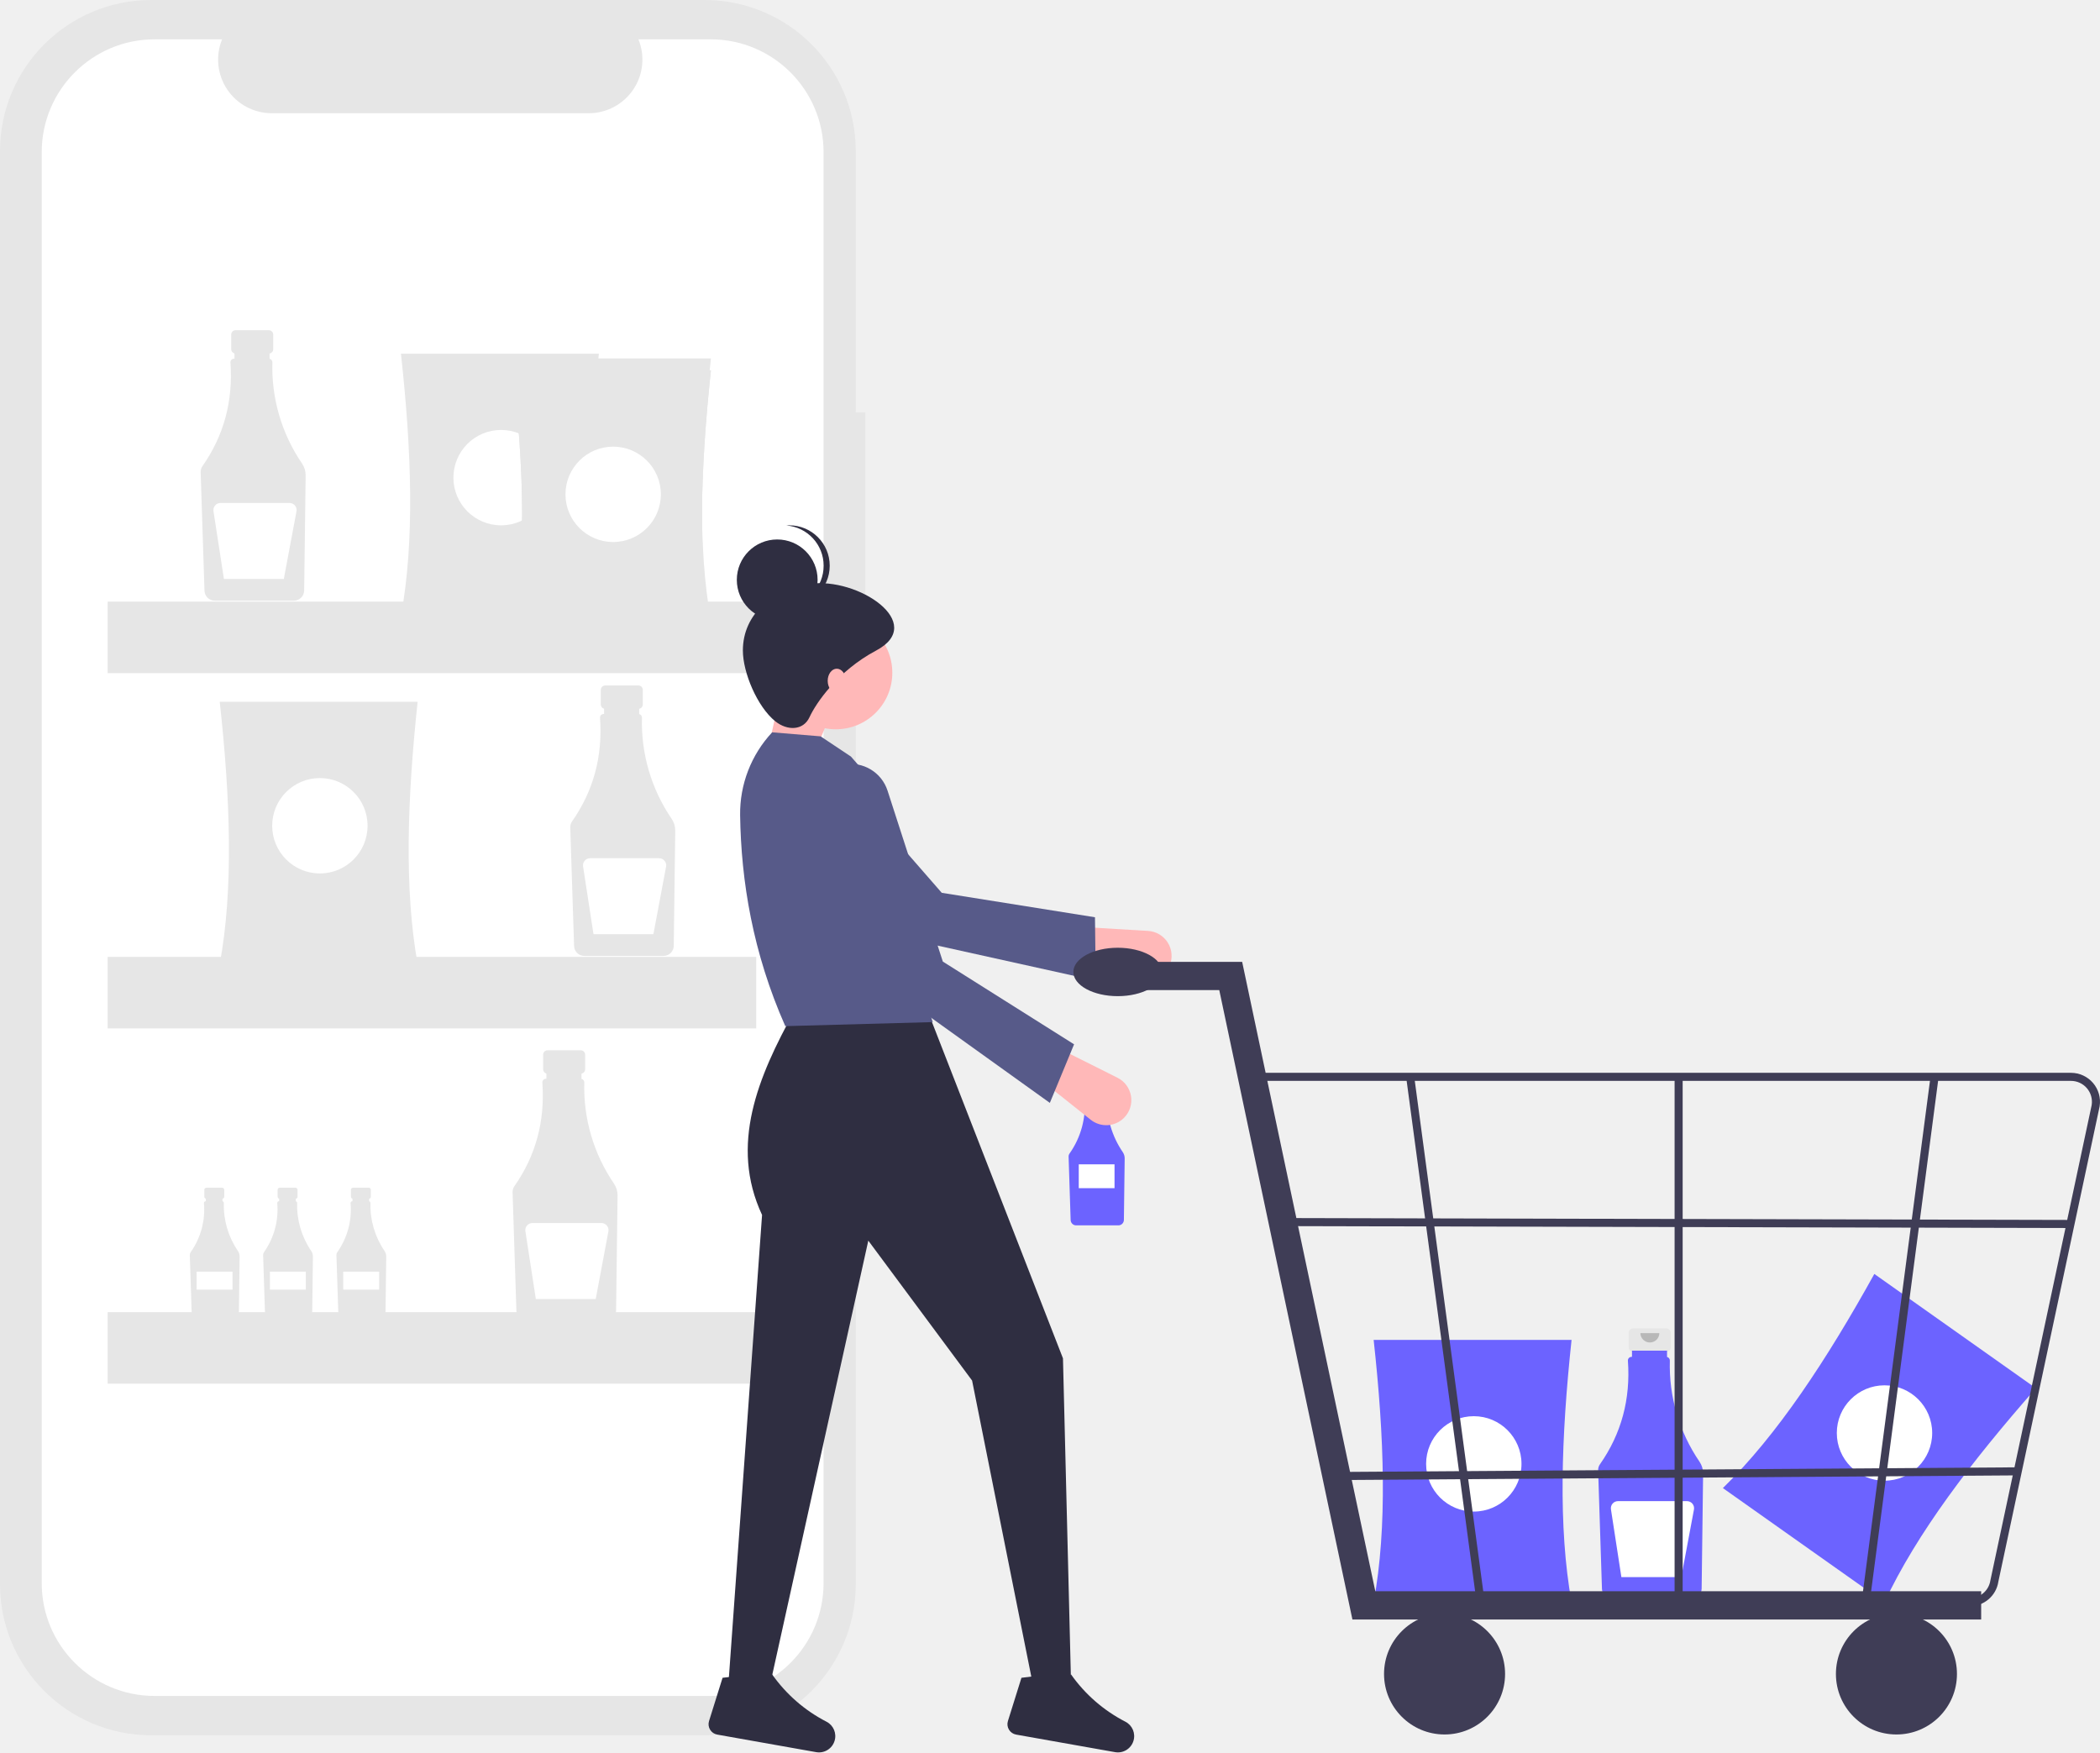
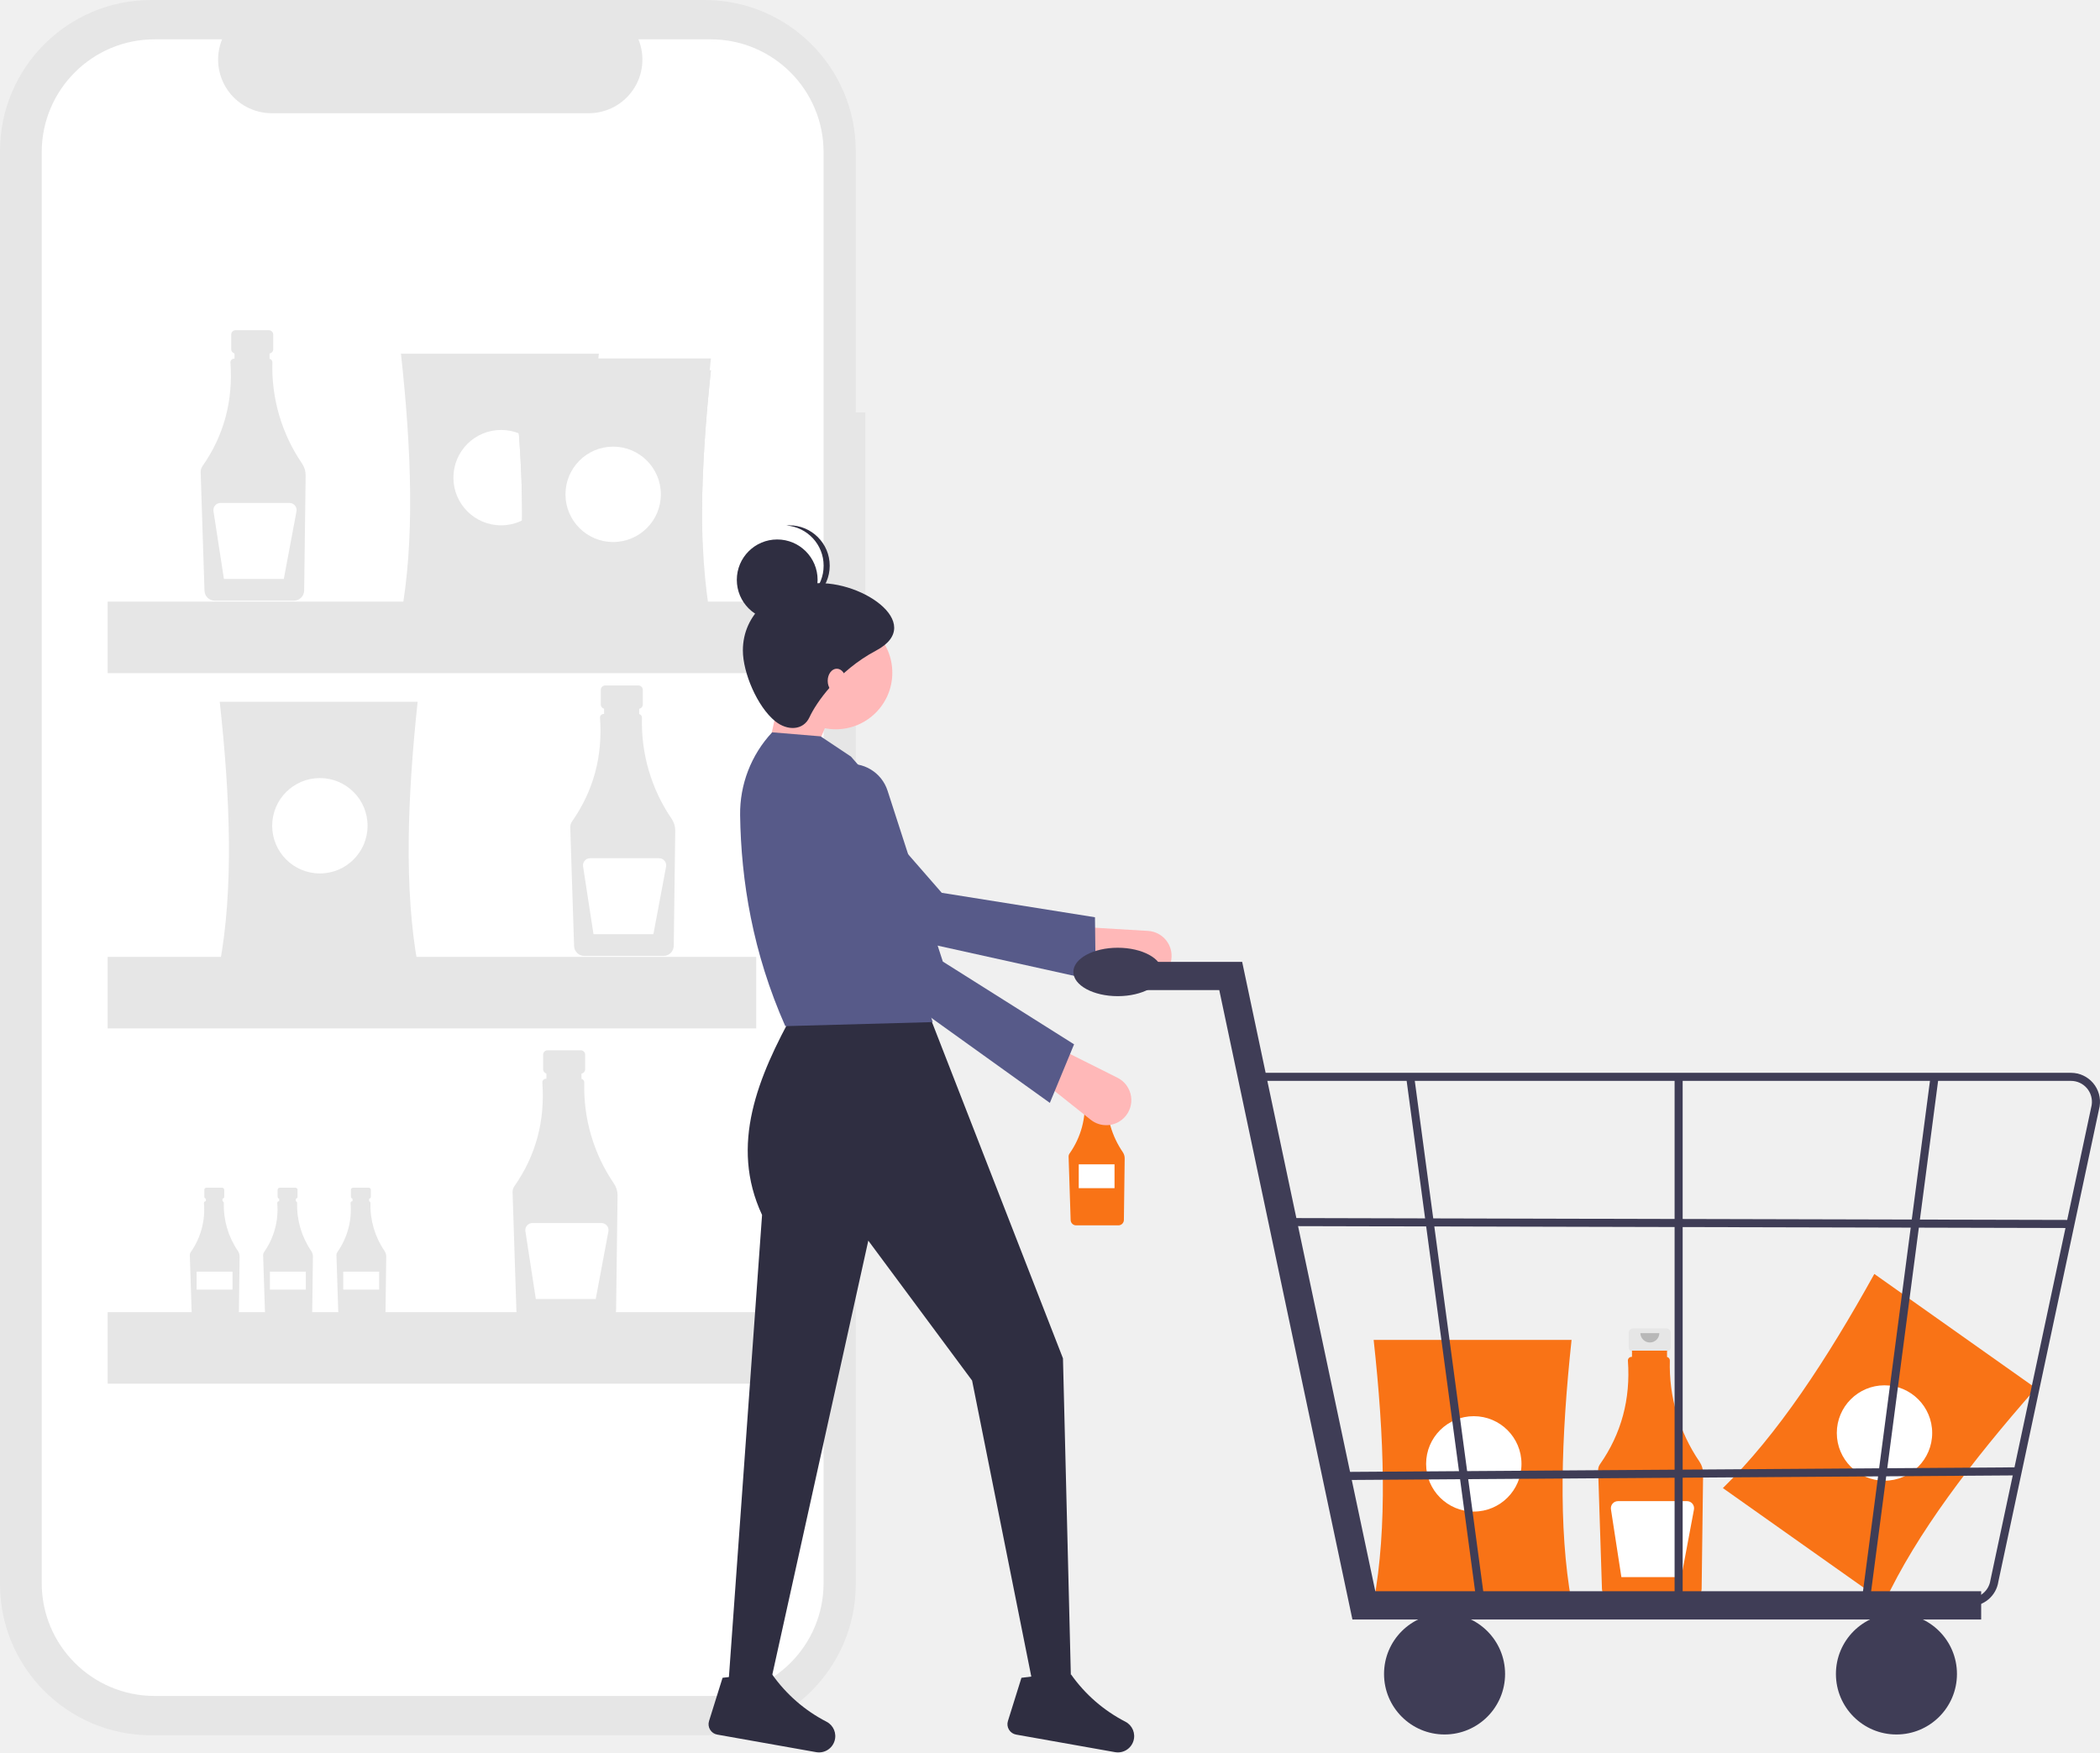
<svg xmlns="http://www.w3.org/2000/svg" data-name="Layer 1" width="888" height="741.048" viewBox="0 0 888 741.048">
  <path d="M521.896,253.856H517.864v-110.453a63.927,63.927,0,0,0-63.927-63.927H219.927A63.927,63.927,0,0,0,156,143.403V749.357A63.927,63.927,0,0,0,219.927,813.284H453.937a63.927,63.927,0,0,0,63.927-63.927V332.478h4.032Z" transform="translate(-156 -79.47583)" fill="#e6e6e6" />
  <path d="M456.516,96.107h-30.546a22.681,22.681,0,0,1-21,31.247H270.91a22.681,22.681,0,0,1-21-31.247h-28.53a47.74,47.74,0,0,0-47.74,47.74V748.912a47.74,47.74,0,0,0,47.74,47.74H456.516a47.74,47.74,0,0,0,47.74-47.74V143.848A47.74,47.74,0,0,0,456.516,96.107Z" transform="translate(-156 -79.47583)" fill="#fff" />
  <path d="M269.672,219.111H255.633a1.861,1.861,0,0,0-1.861,1.861v6.162a1.861,1.861,0,0,0,1.861,1.861h2.327v9.233h9.386v-9.233h2.327a1.861,1.861,0,0,0,1.861-1.861v-6.162A1.861,1.861,0,0,0,269.672,219.111Z" transform="translate(-156 -79.47583)" fill="#e6e6e6" />
  <path d="M283.734,275.507a72.178,72.178,0,0,1-12.557-42.794,1.522,1.522,0,0,0-1.188-1.519v-2.663H255.162v2.626h-.204a1.521,1.521,0,0,0-1.519,1.523q0.0.055.004.111,1.752,24.425-11.833,43.808a4.193,4.193,0,0,0-.759,2.541l1.621,50.151a4.341,4.341,0,0,0,4.304,4.19h33.537a4.343,4.343,0,0,0,4.307-4.264l.625-48.693A8.788,8.788,0,0,0,283.734,275.507Z" transform="translate(-156 -79.47583)" fill="#e6e6e6" />
  <path d="M278.425,292.166H249.234a2.997,2.997,0,0,0-2.962,3.453l4.411,28.673h25.33l5.358-28.577a2.997,2.997,0,0,0-2.946-3.549Z" transform="translate(-156 -79.47583)" fill="#fff" />
  <path d="M425.957,369.345H411.917a1.861,1.861,0,0,0-1.861,1.861v6.162a1.861,1.861,0,0,0,1.861,1.861h2.327v9.233h9.386V379.23h2.327a1.861,1.861,0,0,0,1.861-1.861v-6.162A1.861,1.861,0,0,0,425.957,369.345Z" transform="translate(-156 -79.47583)" fill="#e6e6e6" />
  <path d="M440.019,425.742a72.178,72.178,0,0,1-12.557-42.794,1.522,1.522,0,0,0-1.188-1.519V378.767H411.446v2.626h-.204a1.521,1.521,0,0,0-1.519,1.523q0.0.055.004.111,1.752,24.425-11.833,43.808a4.193,4.193,0,0,0-.759,2.541l1.621,50.151a4.341,4.341,0,0,0,4.304,4.19h33.537a4.343,4.343,0,0,0,4.307-4.264l.625-48.693A8.788,8.788,0,0,0,440.019,425.742Z" transform="translate(-156 -79.47583)" fill="#e6e6e6" />
  <path d="M434.71,442.401H405.518a2.997,2.997,0,0,0-2.962,3.453l4.411,28.673h25.33l5.358-28.577a2.997,2.997,0,0,0-2.946-3.549Z" transform="translate(-156 -79.47583)" fill="#fff" />
  <path d="M249.935,581.733h-6.659a.883.883,0,0,0-.883.883v2.923a.883.883,0,0,0,.883.883h1.104v4.38h4.452v-4.38H249.935a.883.883,0,0,0,.883-.883v-2.923A.883.883,0,0,0,249.935,581.733Z" transform="translate(-156 -79.47583)" fill="#e6e6e6" />
  <path d="M256.605,608.484a34.237,34.237,0,0,1-5.956-20.299.722.722,0,0,0-.564-.721v-1.263H243.052v1.245h-.097a.722.722,0,0,0-.721.723q0,.026.002.053a31.246,31.246,0,0,1-5.613,20.78,1.989,1.989,0,0,0-.36,1.205l.769,23.789a2.059,2.059,0,0,0,2.042,1.988h15.908a2.06,2.06,0,0,0,2.043-2.023l.296-23.097A4.168,4.168,0,0,0,256.605,608.484Z" transform="translate(-156 -79.47583)" fill="#e6e6e6" />
  <rect x="83.137" y="537.753" width="15.179" height="7.59" fill="#fff" />
  <path d="M280.935,581.733h-6.659a.883.883,0,0,0-.883.883v2.923a.883.883,0,0,0,.883.883h1.104v4.38h4.452v-4.38H280.935a.883.883,0,0,0,.883-.883v-2.923A.883.883,0,0,0,280.935,581.733Z" transform="translate(-156 -79.47583)" fill="#e6e6e6" />
  <path d="M287.605,608.484a34.237,34.237,0,0,1-5.956-20.299.722.722,0,0,0-.564-.721v-1.263H274.052v1.245h-.097a.722.722,0,0,0-.721.723q0,.026.002.053a31.246,31.246,0,0,1-5.613,20.78,1.989,1.989,0,0,0-.36,1.205l.769,23.789a2.059,2.059,0,0,0,2.042,1.988h15.908a2.06,2.06,0,0,0,2.043-2.023l.296-23.097A4.168,4.168,0,0,0,287.605,608.484Z" transform="translate(-156 -79.47583)" fill="#e6e6e6" />
  <rect x="114.137" y="537.753" width="15.179" height="7.59" fill="#fff" />
  <path d="M311.935,581.733h-6.659a.883.883,0,0,0-.883.883v2.923a.883.883,0,0,0,.883.883h1.104v4.38h4.452v-4.38H311.935a.883.883,0,0,0,.883-.883v-2.923A.883.883,0,0,0,311.935,581.733Z" transform="translate(-156 -79.47583)" fill="#e6e6e6" />
  <path d="M318.605,608.484a34.237,34.237,0,0,1-5.956-20.299.722.722,0,0,0-.564-.721v-1.263H305.052v1.245h-.097a.722.722,0,0,0-.721.723q0,.026.002.053a31.246,31.246,0,0,1-5.613,20.78,1.989,1.989,0,0,0-.36,1.205l.769,23.789a2.059,2.059,0,0,0,2.042,1.988h15.908a2.06,2.06,0,0,0,2.043-2.023l.296-23.097A4.168,4.168,0,0,0,318.605,608.484Z" transform="translate(-156 -79.47583)" fill="#e6e6e6" />
  <rect x="145.137" y="537.753" width="15.179" height="7.59" fill="#fff" />
  <path d="M401.567,523.613H387.528a1.861,1.861,0,0,0-1.861,1.861v6.162a1.861,1.861,0,0,0,1.861,1.861h2.327v9.233h9.386v-9.233h2.327a1.861,1.861,0,0,0,1.861-1.861v-6.162A1.861,1.861,0,0,0,401.567,523.613Z" transform="translate(-156 -79.47583)" fill="#e6e6e6" />
  <path d="M415.629,580.01a72.178,72.178,0,0,1-12.557-42.794,1.522,1.522,0,0,0-1.188-1.519v-2.663H387.057v2.626h-.204a1.521,1.521,0,0,0-1.519,1.523q0.0.055.004.111,1.752,24.425-11.833,43.808a4.193,4.193,0,0,0-.759,2.541l1.621,50.151a4.341,4.341,0,0,0,4.304,4.19h33.537a4.343,4.343,0,0,0,4.307-4.264l.625-48.693A8.788,8.788,0,0,0,415.629,580.01Z" transform="translate(-156 -79.47583)" fill="#e6e6e6" />
  <path d="M410.32,596.668H381.129a2.997,2.997,0,0,0-2.962,3.453l4.411,28.673h25.33l5.358-28.577a2.997,2.997,0,0,0-2.946-3.549Z" transform="translate(-156 -79.47583)" fill="#fff" />
  <path d="M409.232,339.938H325.544c5.851-31.633,4.505-69.832,0-110.911h83.688C404.847,270.107,403.536,308.305,409.232,339.938Z" transform="translate(-156 -79.47583)" fill="#e6e6e6" />
  <circle cx="211.892" cy="201.982" r="20.166" fill="#fff" />
  <path d="M332.602,487.148H248.914c5.851-31.633,4.505-69.832,0-110.911H332.602C328.217,417.316,326.907,455.515,332.602,487.148Z" transform="translate(-156 -79.47583)" fill="#e6e6e6" />
  <circle cx="135.262" cy="349.192" r="20.166" fill="#fff" />
  <path d="M456.621,346.996H372.933c5.851-31.633,4.505-69.832,0-110.911h83.688C452.236,277.165,450.926,315.363,456.621,346.996Z" transform="translate(-156 -79.47583)" fill="#e6e6e6" />
  <circle cx="259.281" cy="209.04" r="20.166" fill="#fff" />
  <path d="M456.621,341.955H372.933c5.851-31.633,4.505-69.832,0-110.911h83.688C452.236,272.123,450.926,310.322,456.621,341.955Z" transform="translate(-156 -79.47583)" fill="#e6e6e6" />
  <circle cx="259.281" cy="203.998" r="20.166" fill="#fff" />
  <path d="M456.621,346.996H372.933c5.851-31.633,4.505-69.832,0-110.911h83.688C452.236,277.165,450.926,315.363,456.621,346.996Z" transform="translate(-156 -79.47583)" fill="#e6e6e6" />
  <circle cx="259.281" cy="209.04" r="20.166" fill="#fff" />
  <rect x="45.525" y="254.413" width="274.254" height="30.249" fill="#e6e6e6" />
  <rect x="45.525" y="404.647" width="274.254" height="30.249" fill="#e6e6e6" />
  <rect x="45.525" y="554.882" width="274.254" height="30.249" fill="#e6e6e6" />
-   <path d="M952.855,757.075l-68.325-48.326c23.044-22.448,44.002-54.411,64.046-90.551l68.325,48.326C989.599,697.53,966.471,727.96,952.855,757.075Z" transform="translate(-156 -79.47583)" fill="#6c63ff" />
+   <path d="M952.855,757.075l-68.325-48.326c23.044-22.448,44.002-54.411,64.046-90.551l68.325,48.326C989.599,697.53,966.471,727.96,952.855,757.075Z" transform="translate(-156 -79.47583)" fill="#f97316" />
  <circle cx="796.873" cy="605.982" r="20.166" fill="#fff" />
  <path d="M623.262,536.554h-7.5a.994.994,0,0,0-.994.994v3.292a.994.994,0,0,0,.994.994h1.243v4.932h5.014v-4.932h1.243a.994.994,0,0,0,.994-.994v-3.292A.994.994,0,0,0,623.262,536.554Z" transform="translate(-156 -79.47583)" fill="#e6e6e6" />
-   <path d="M630.774,566.682a38.558,38.558,0,0,1-6.708-22.861.813.813,0,0,0-.635-.812v-1.422h-7.921v1.403h-.109a.813.813,0,0,0-.812.814q0,.03.002.059a35.189,35.189,0,0,1-6.322,23.403,2.24,2.24,0,0,0-.405,1.357l.866,26.792a2.319,2.319,0,0,0,2.299,2.238h17.916a2.32,2.32,0,0,0,2.301-2.278l.334-26.012A4.695,4.695,0,0,0,630.774,566.682Z" transform="translate(-156 -79.47583)" fill="#6c63ff" />
+   <path d="M630.774,566.682a38.558,38.558,0,0,1-6.708-22.861.813.813,0,0,0-.635-.812v-1.422h-7.921v1.403h-.109a.813.813,0,0,0-.812.814q0,.03.002.059a35.189,35.189,0,0,1-6.322,23.403,2.24,2.24,0,0,0-.405,1.357l.866,26.792a2.319,2.319,0,0,0,2.299,2.238h17.916a2.32,2.32,0,0,0,2.301-2.278l.334-26.012A4.695,4.695,0,0,0,630.774,566.682Z" transform="translate(-156 -79.47583)" fill="#f97316" />
  <path d="M621.699,537.627a2.145,2.145,0,0,1-4.291,0" transform="translate(-156 -79.47583)" opacity="0.2" style="isolation:isolate" />
  <rect x="456.161" y="492.368" width="15.124" height="10.083" fill="#fff" />
  <path d="M860.602,641.218H846.563a1.861,1.861,0,0,0-1.861,1.861v6.162a1.861,1.861,0,0,0,1.861,1.861h2.327v9.233h9.386v-9.233h2.327a1.861,1.861,0,0,0,1.861-1.861V643.079A1.861,1.861,0,0,0,860.602,641.218Z" transform="translate(-156 -79.47583)" fill="#e6e6e6" />
-   <path d="M874.664,697.615a72.178,72.178,0,0,1-12.557-42.794,1.522,1.522,0,0,0-1.188-1.519v-2.663H846.092v2.626h-.204a1.521,1.521,0,0,0-1.519,1.523q0.0.055.004.111,1.752,24.425-11.833,43.808a4.193,4.193,0,0,0-.759,2.541l1.621,50.151a4.341,4.341,0,0,0,4.304,4.19h33.537a4.343,4.343,0,0,0,4.307-4.264l.625-48.693A8.788,8.788,0,0,0,874.664,697.615Z" transform="translate(-156 -79.47583)" fill="#6c63ff" />
+   <path d="M874.664,697.615a72.178,72.178,0,0,1-12.557-42.794,1.522,1.522,0,0,0-1.188-1.519v-2.663H846.092v2.626h-.204a1.521,1.521,0,0,0-1.519,1.523q0.0.055.004.111,1.752,24.425-11.833,43.808a4.193,4.193,0,0,0-.759,2.541l1.621,50.151a4.341,4.341,0,0,0,4.304,4.19h33.537a4.343,4.343,0,0,0,4.307-4.264l.625-48.693A8.788,8.788,0,0,0,874.664,697.615Z" transform="translate(-156 -79.47583)" fill="#f97316" />
  <path d="M857.676,643.226a4.016,4.016,0,0,1-8.031,0" transform="translate(-156 -79.47583)" opacity="0.2" style="isolation:isolate" />
  <path d="M869.355,714.273H840.164a2.997,2.997,0,0,0-2.962,3.453l4.411,28.673h25.33l5.358-28.577a2.997,2.997,0,0,0-2.946-3.549Z" transform="translate(-156 -79.47583)" fill="#fff" />
-   <path d="M820.546,756.996H736.858c5.851-31.633,4.505-69.832,0-110.911H820.546C816.161,687.164,814.851,725.362,820.546,756.996Z" transform="translate(-156 -79.47583)" fill="#6c63ff" />
+   <path d="M820.546,756.996H736.858c5.851-31.633,4.505-69.832,0-110.911H820.546C816.161,687.164,814.851,725.362,820.546,756.996Z" transform="translate(-156 -79.47583)" fill="#f97316" />
  <circle cx="623.206" cy="619.039" r="20.166" fill="#fff" />
  <polygon points="322.243 328.466 341.03 326.758 352.986 297.724 331.637 285.768 322.243 328.466" fill="#ffb8b8" />
  <path d="M650.66,487.65v0a10.593,10.593,0,0,0-9.202-14.517l-29.17-1.739-4.295,14.282,30.029,8.247A10.593,10.593,0,0,0,650.66,487.65Z" transform="translate(-156 -79.47583)" fill="#ffb8b8" />
  <path d="M619.339,494.163l-.321-26.8-64.793-10.339L504.31,399.777a16.338,16.338,0,0,0-21.294-2.912l0,0a16.338,16.338,0,0,0-2.846,24.922l41.18,50.678Z" transform="translate(-156 -79.47583)" fill="#575a89" />
  <path d="M463.726,795.643h17.079L523.168,604.109l43.887,59.169,25.619,128.095h16.225l-3.416-137.488-57.216-146.882H491.906c-15.402,27.874-27.485,56.608-13.663,86.251Z" transform="translate(-156 -79.47583)" fill="#2f2e41" />
  <path d="M582.204,807.276a4.457,4.457,0,0,0,3.476,5.718l41.793,7.417a6.876,6.876,0,0,0,7.801-4.713h0a6.834,6.834,0,0,0-3.342-8.126,63.902,63.902,0,0,1-23.048-20.038c-4.593,4.277-9.727,3.875-15.179.723l-5.782.723Z" transform="translate(-156 -79.47583)" fill="#2f2e41" />
  <path d="M455.818,807.276a4.457,4.457,0,0,0,3.476,5.718l41.793,7.417a6.876,6.876,0,0,0,7.801-4.713h0a6.834,6.834,0,0,0-3.342-8.126,63.902,63.902,0,0,1-23.048-20.038c-4.593,4.277-9.727,3.875-15.179.723l-5.782.723Z" transform="translate(-156 -79.47583)" fill="#2f2e41" />
  <circle cx="353.413" cy="284.487" r="23.911" fill="#ffb8b8" />
  <path d="M488.064,513.407,550.403,511.699l-18.308-57.62c11.377-18.239-.073-36.46-16.278-54.677l-12.809-8.54-20.495-1.708h0a50.314,50.314,0,0,0-13.549,35.05C469.369,452.032,474.297,482.324,488.064,513.407Z" transform="translate(-156 -79.47583)" fill="#575a89" />
  <path d="M631.291,552.192h0a10.593,10.593,0,0,0-2.749-16.966L602.409,522.151l-9.567,11.441,24.363,19.395A10.593,10.593,0,0,0,631.291,552.192Z" transform="translate(-156 -79.47583)" fill="#ffb8b8" />
  <path d="M599.933,545.858l10.248-24.765-55.502-34.994-23.37-72.268a16.338,16.338,0,0,0-18.432-11.054h0a16.338,16.338,0,0,0-12.421,21.793l17.923,62.791Z" transform="translate(-156 -79.47583)" fill="#575a89" />
  <path d="M470.13,354.569c0,9.304,6.042,23.712,13.663,29.889,5.128,4.156,11.905,3.981,14.517-1.708,2.68-5.836,11.919-19.552,28.181-28.181,21.678-11.503-7.688-31.182-28.181-28.181C482.911,328.643,470.13,339.005,470.13,354.569Z" transform="translate(-156 -79.47583)" fill="#2f2e41" />
  <circle cx="328.648" cy="245.205" r="17.079" fill="#2f2e41" />
  <path d="M504.289,318.703a17.069,17.069,0,0,0-15.798-17.015c.424-.032.849-.065,1.281-.065a17.079,17.079,0,0,1,0,34.159c-.432,0-.857-.033-1.281-.065A17.069,17.069,0,0,0,504.289,318.703Z" transform="translate(-156 -79.47583)" fill="#2f2e41" />
  <ellipse cx="353.84" cy="287.903" rx="3.843" ry="5.124" fill="#ffb8b8" />
  <polygon points="837.751 684.845 571.879 684.845 515.578 418.694 467.529 418.694 467.529 406.752 525.258 406.752 581.559 672.902 837.751 672.902 837.751 684.845" fill="#3f3d56" />
  <circle cx="610.841" cy="707.877" r="25.591" fill="#3f3d56" />
  <circle cx="801.923" cy="707.877" r="25.591" fill="#3f3d56" />
  <path d="M988.903,758.697H730.225L684.584,533.145h347.151a12.265,12.265,0,0,1,12.116,14.167l-42.833,201.025A12.204,12.204,0,0,1,988.903,758.697Zm-255.869-3.412H988.903a8.806,8.806,0,0,0,8.742-7.477l42.833-201.025a8.85,8.85,0,0,0-8.744-10.225H688.726Z" transform="translate(-156 -79.47583)" fill="#3f3d56" />
  <polygon points="624.513 678.499 594.623 455.653 597.989 455.097 627.879 677.943 624.513 678.499" fill="#3f3d56" />
  <polygon points="790.712 676.788 787.343 676.242 816.36 455.102 819.729 455.648 790.712 676.788" fill="#3f3d56" />
  <rect x="708.115" y="455.375" width="3.412" height="222.846" fill="#3f3d56" />
  <rect x="865.451" y="431.522" width="3.412" height="330.296" transform="translate(112.3889 1382.904) rotate(-89.86127)" fill="#3f3d56" />
  <rect x="718.838" y="700.962" width="290.178" height="3.412" transform="translate(-160.7831 -73.5538) rotate(-0.39166)" fill="#3f3d56" />
  <ellipse cx="472.648" cy="411.017" rx="18.767" ry="10.237" fill="#3f3d56" />
</svg>
